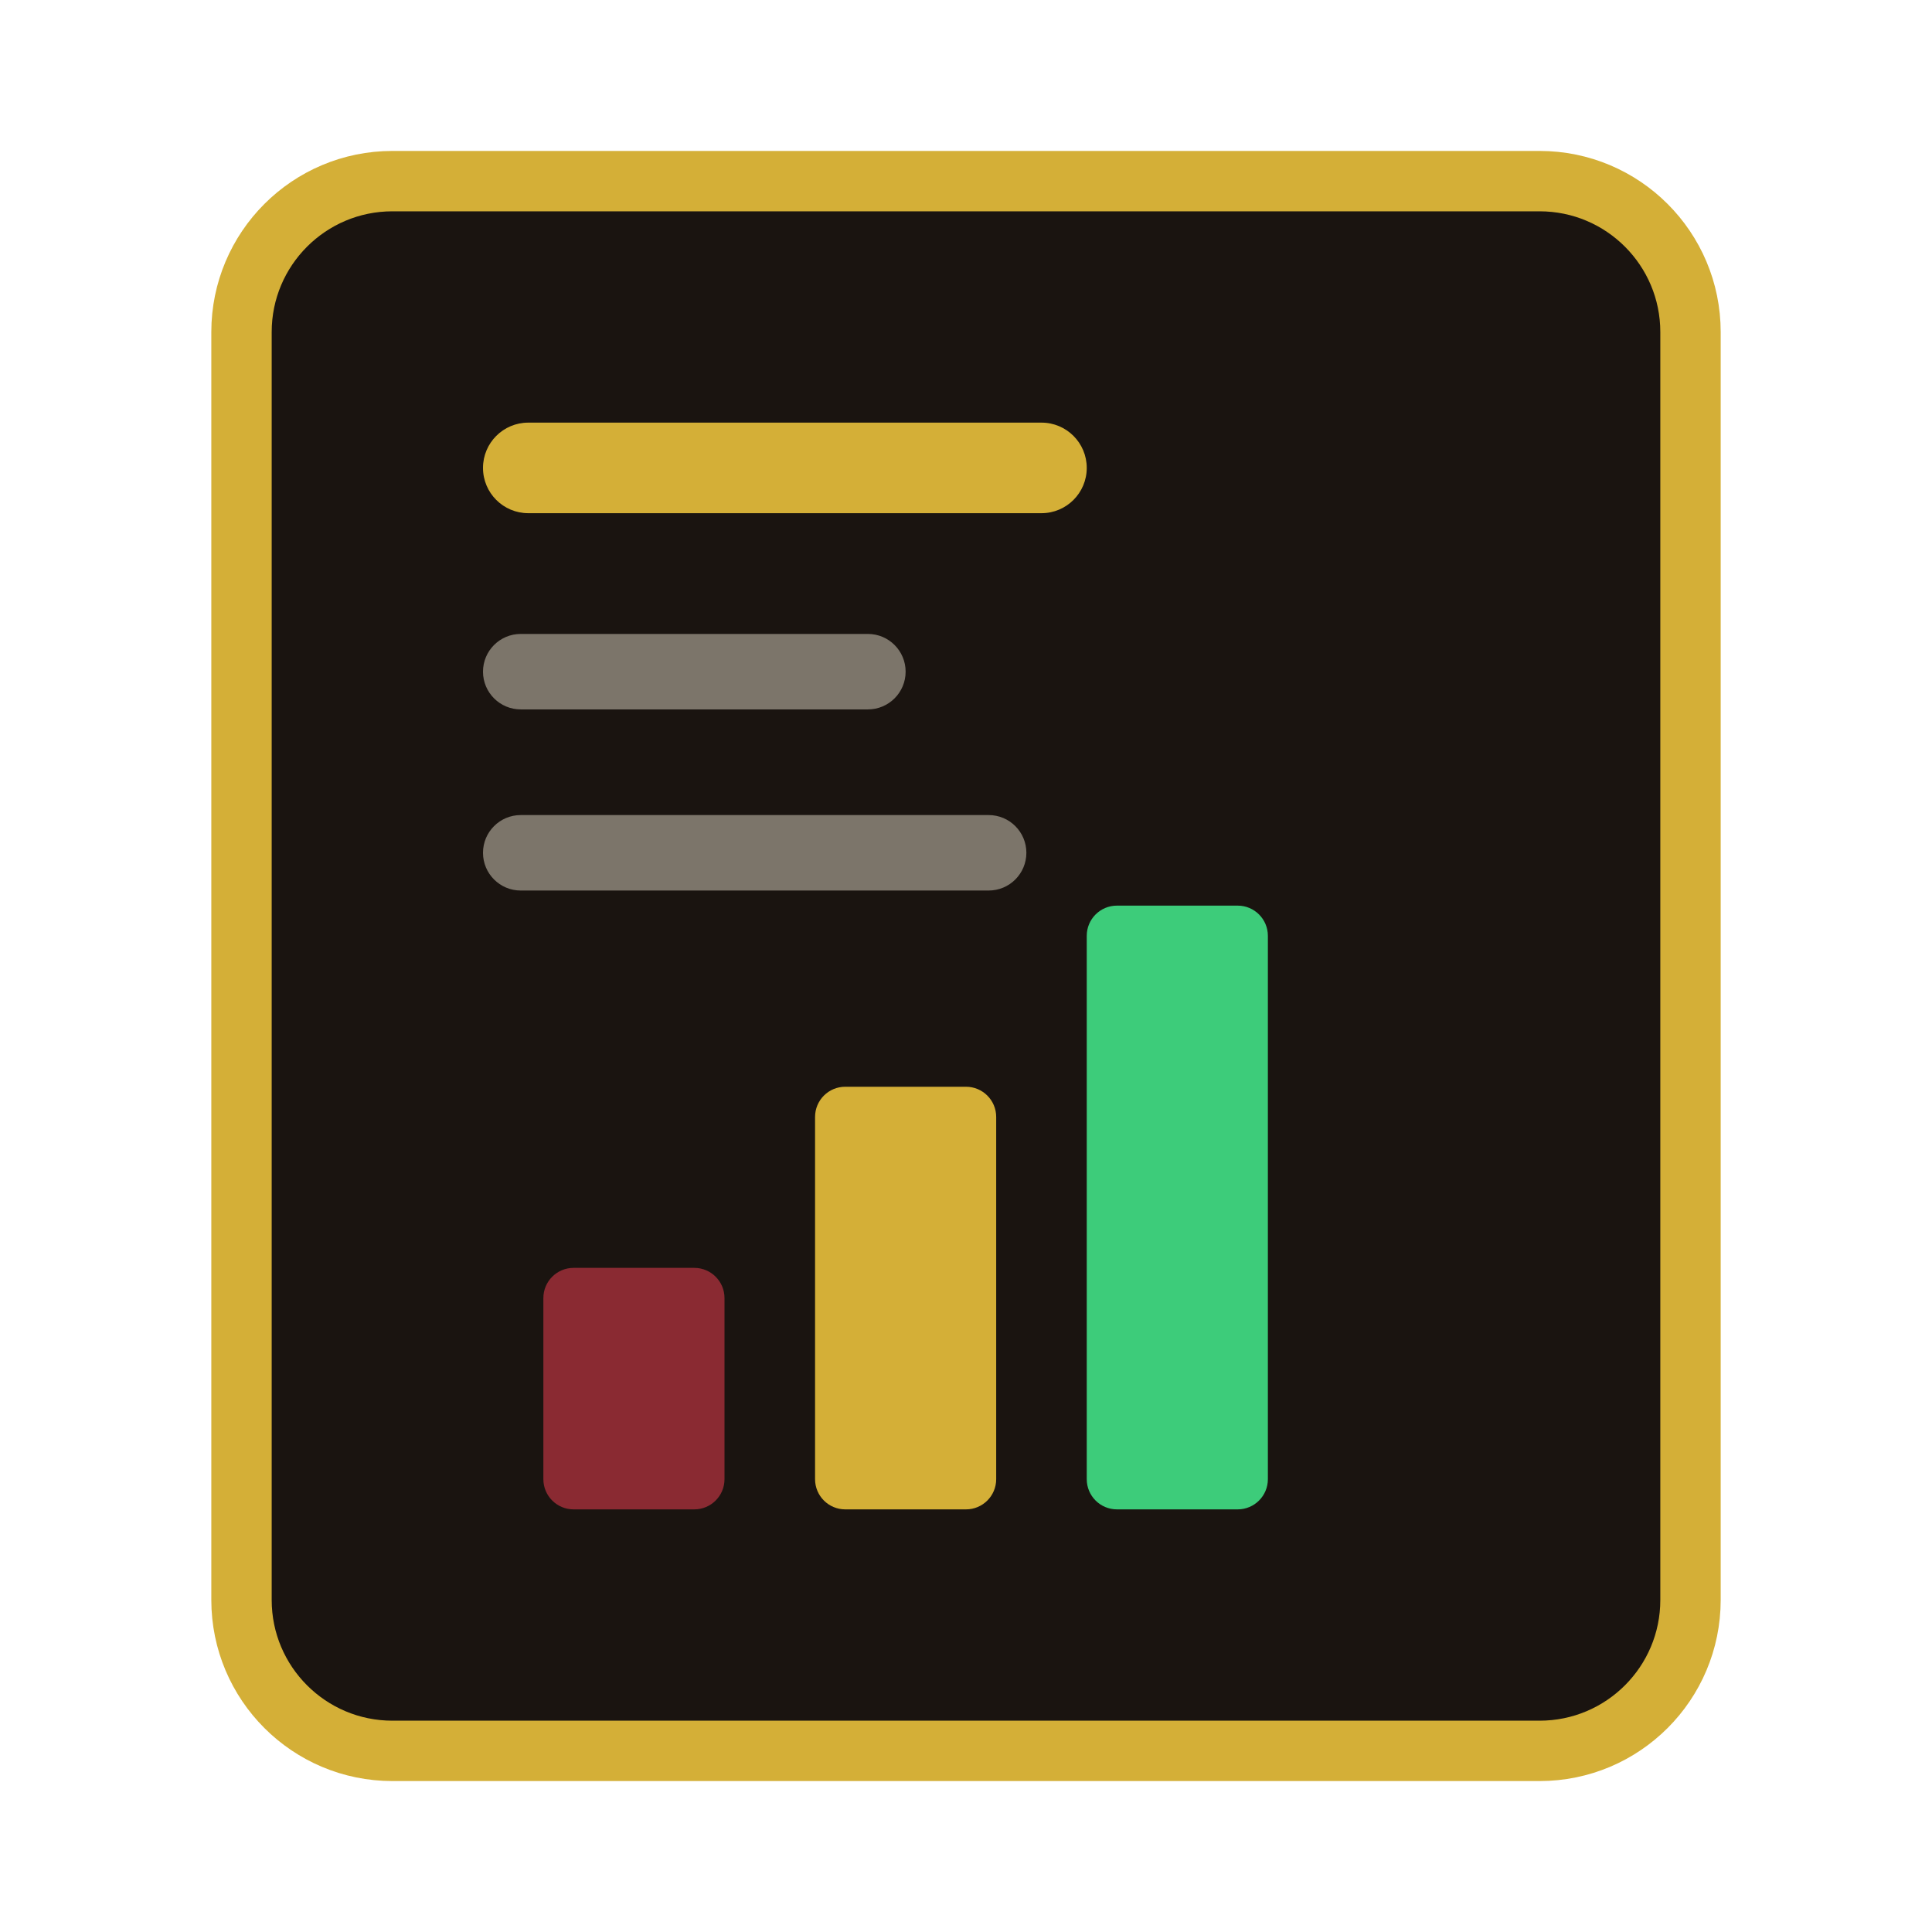
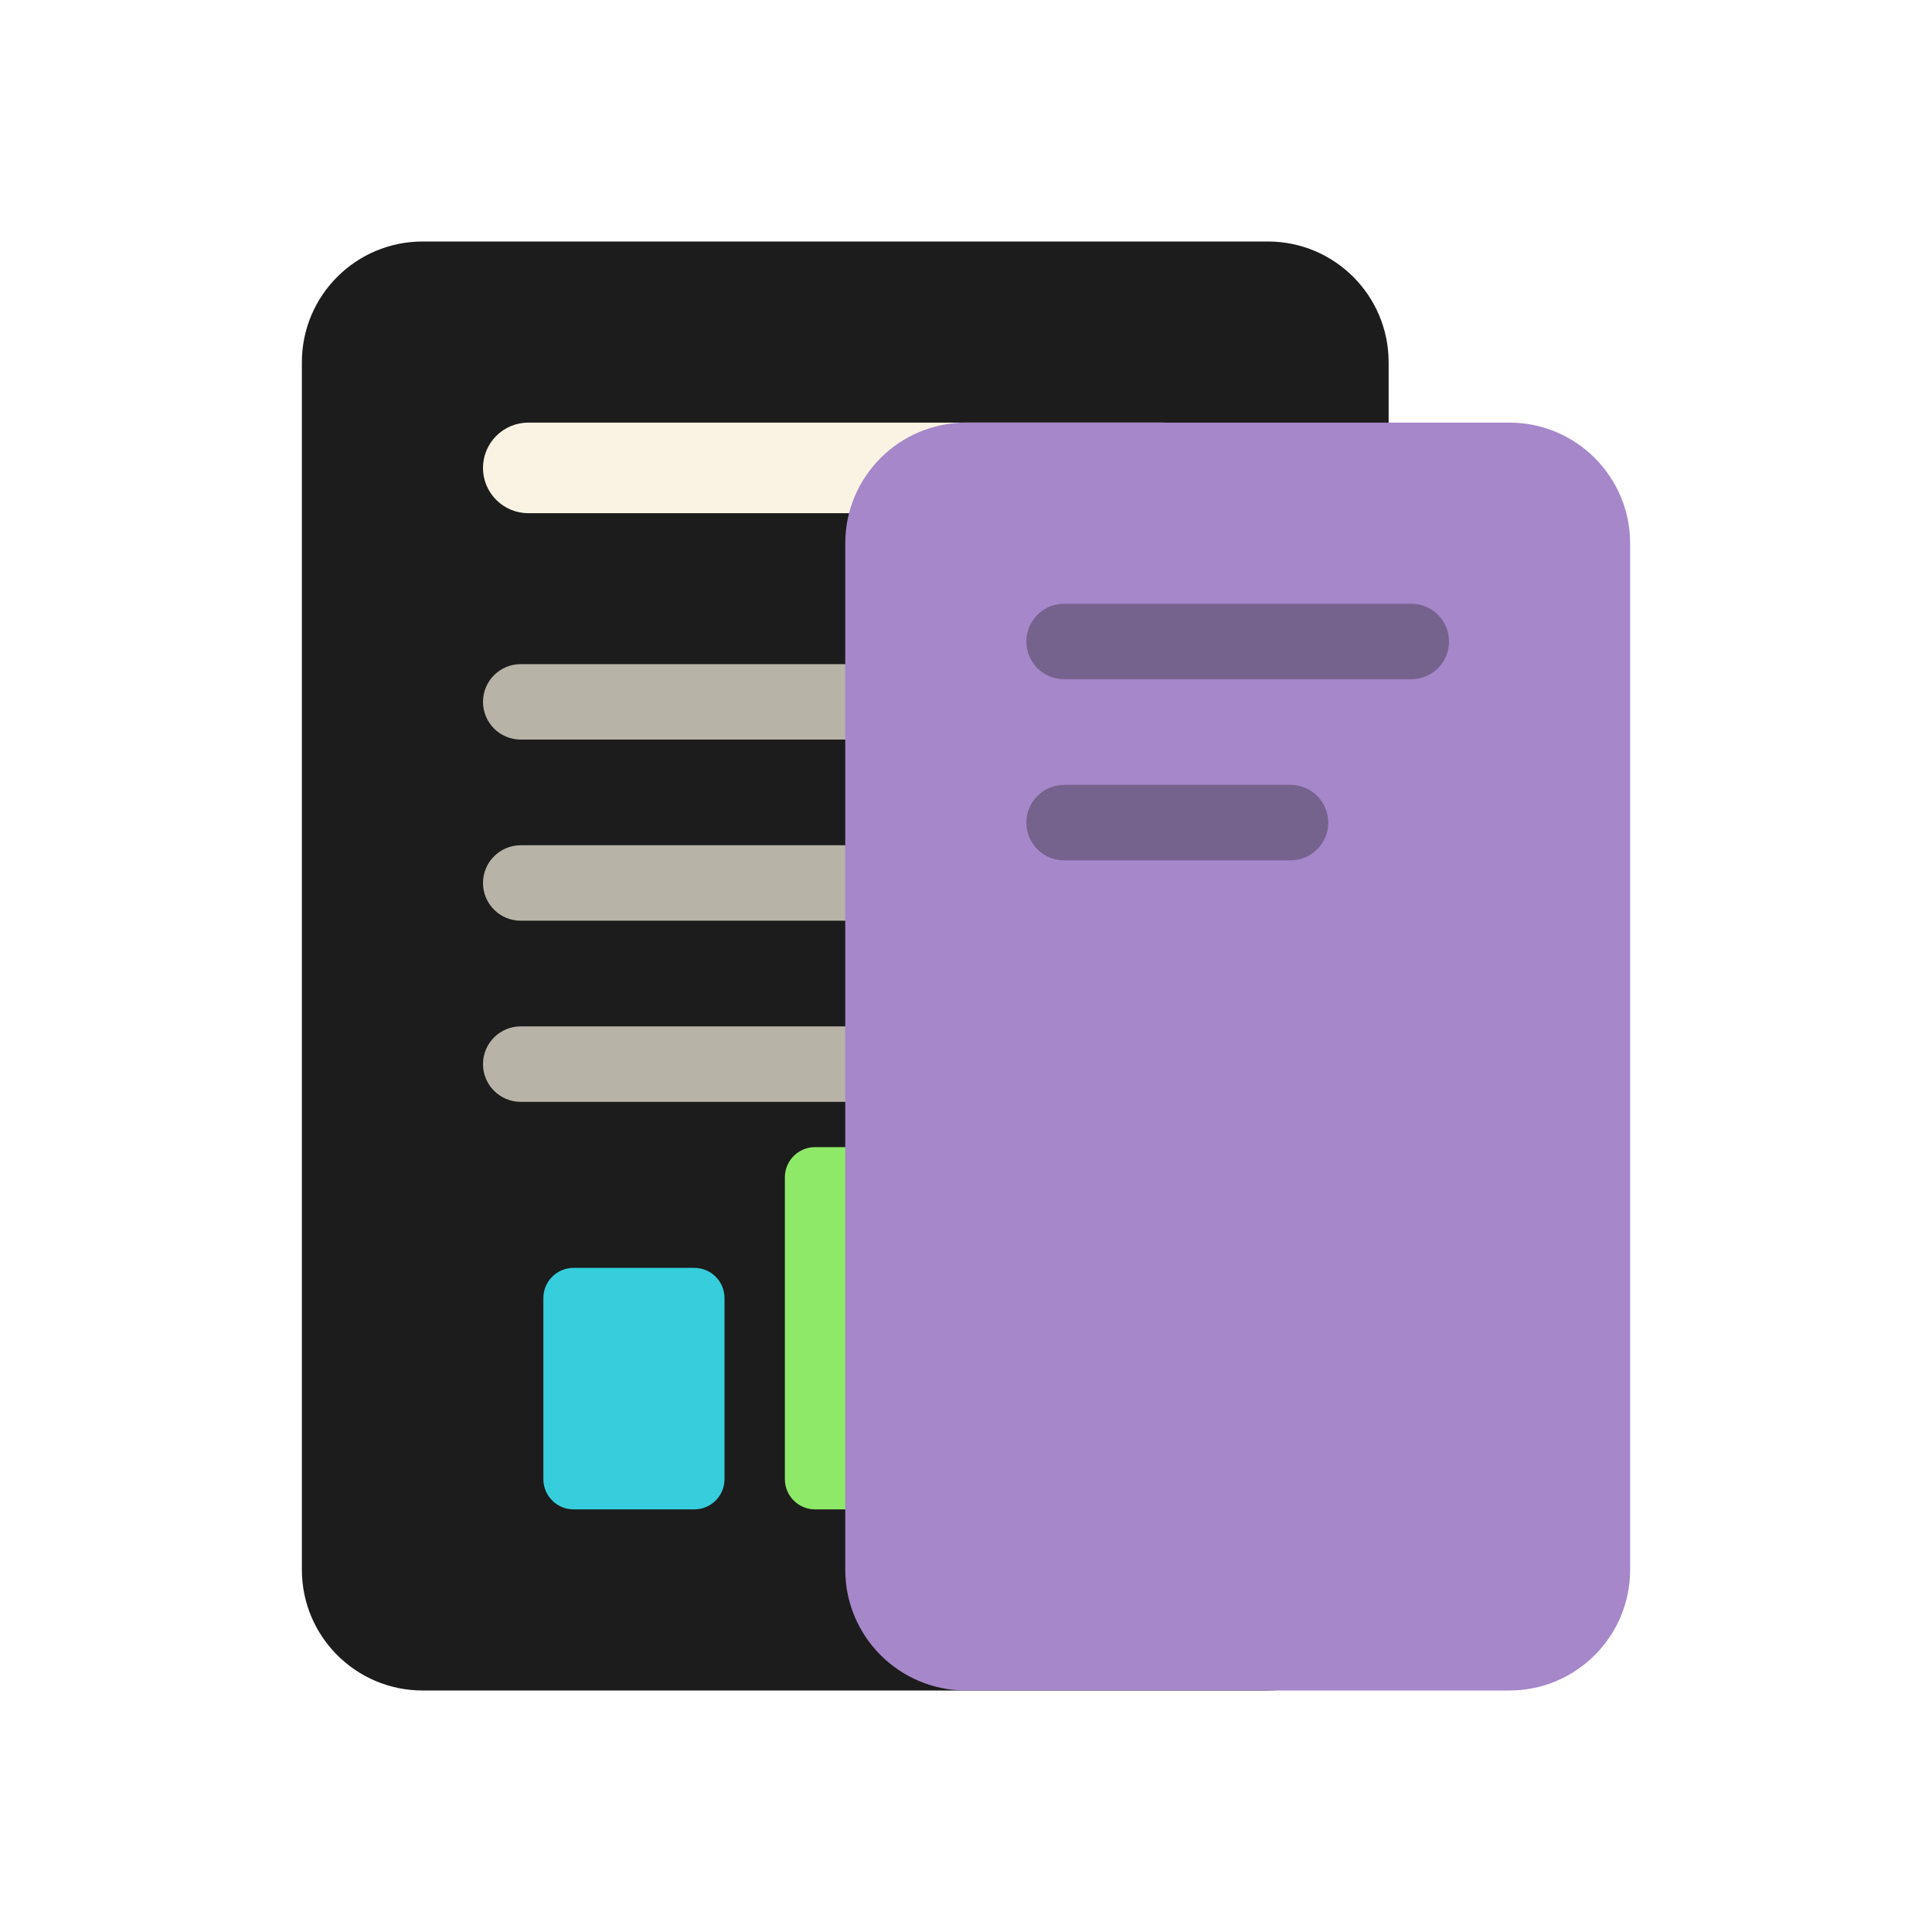
<svg xmlns="http://www.w3.org/2000/svg" viewBox="0 0 64 64" fill="none">
-   <rect x="8" y="6" width="48" height="52" rx="5" fill="#1a1410" />
-   <rect x="8" y="6" width="48" height="52" rx="5" stroke="#d4af37" stroke-width="2" />
-   <rect x="16" y="14" width="20" height="3" rx="1.5" fill="#d4af37" />
-   <rect x="16" y="21" width="14" height="2.5" rx="1.25" fill="#f3ead7" opacity="0.45" />
-   <rect x="16" y="27" width="18" height="2.5" rx="1.25" fill="#f3ead7" opacity="0.45" />
-   <rect x="18" y="42" width="6" height="8" rx="1" fill="#8a2a32" />
-   <rect x="27" y="36" width="6" height="14" rx="1" fill="#d4af37" />
-   <rect x="36" y="30" width="6" height="20" rx="1" fill="#3dcc7a" />
+   <rect x="10" y="8" width="36" height="48" rx="4" fill="#1c1c1c" />
+   <rect x="16" y="14" width="24" height="3" rx="1.5" fill="#faf3e3" />
+   <rect x="16" y="22" width="18" height="2.5" rx="1.25" fill="#faf3e3" opacity="0.7" />
+   <rect x="16" y="28" width="22" height="2.5" rx="1.25" fill="#faf3e3" opacity="0.7" />
+   <rect x="16" y="34" width="14" height="2.5" rx="1.25" fill="#faf3e3" opacity="0.7" />
+   <rect x="18" y="42" width="6" height="8" rx="1" fill="#36cedc" />
+   <rect x="26" y="38" width="6" height="12" rx="1" fill="#8fe968" />
+   <rect x="34" y="32" width="6" height="18" rx="1" fill="#ffea56" />
+   <rect x="28" y="14" width="26" height="42" rx="4" fill="#a587ca" />
+   <rect x="34" y="20" width="14" height="2.5" rx="1.25" fill="#1c1c1c" opacity="0.35" />
+   <rect x="34" y="26" width="10" height="2.5" rx="1.25" fill="#1c1c1c" opacity="0.35" />
</svg>
